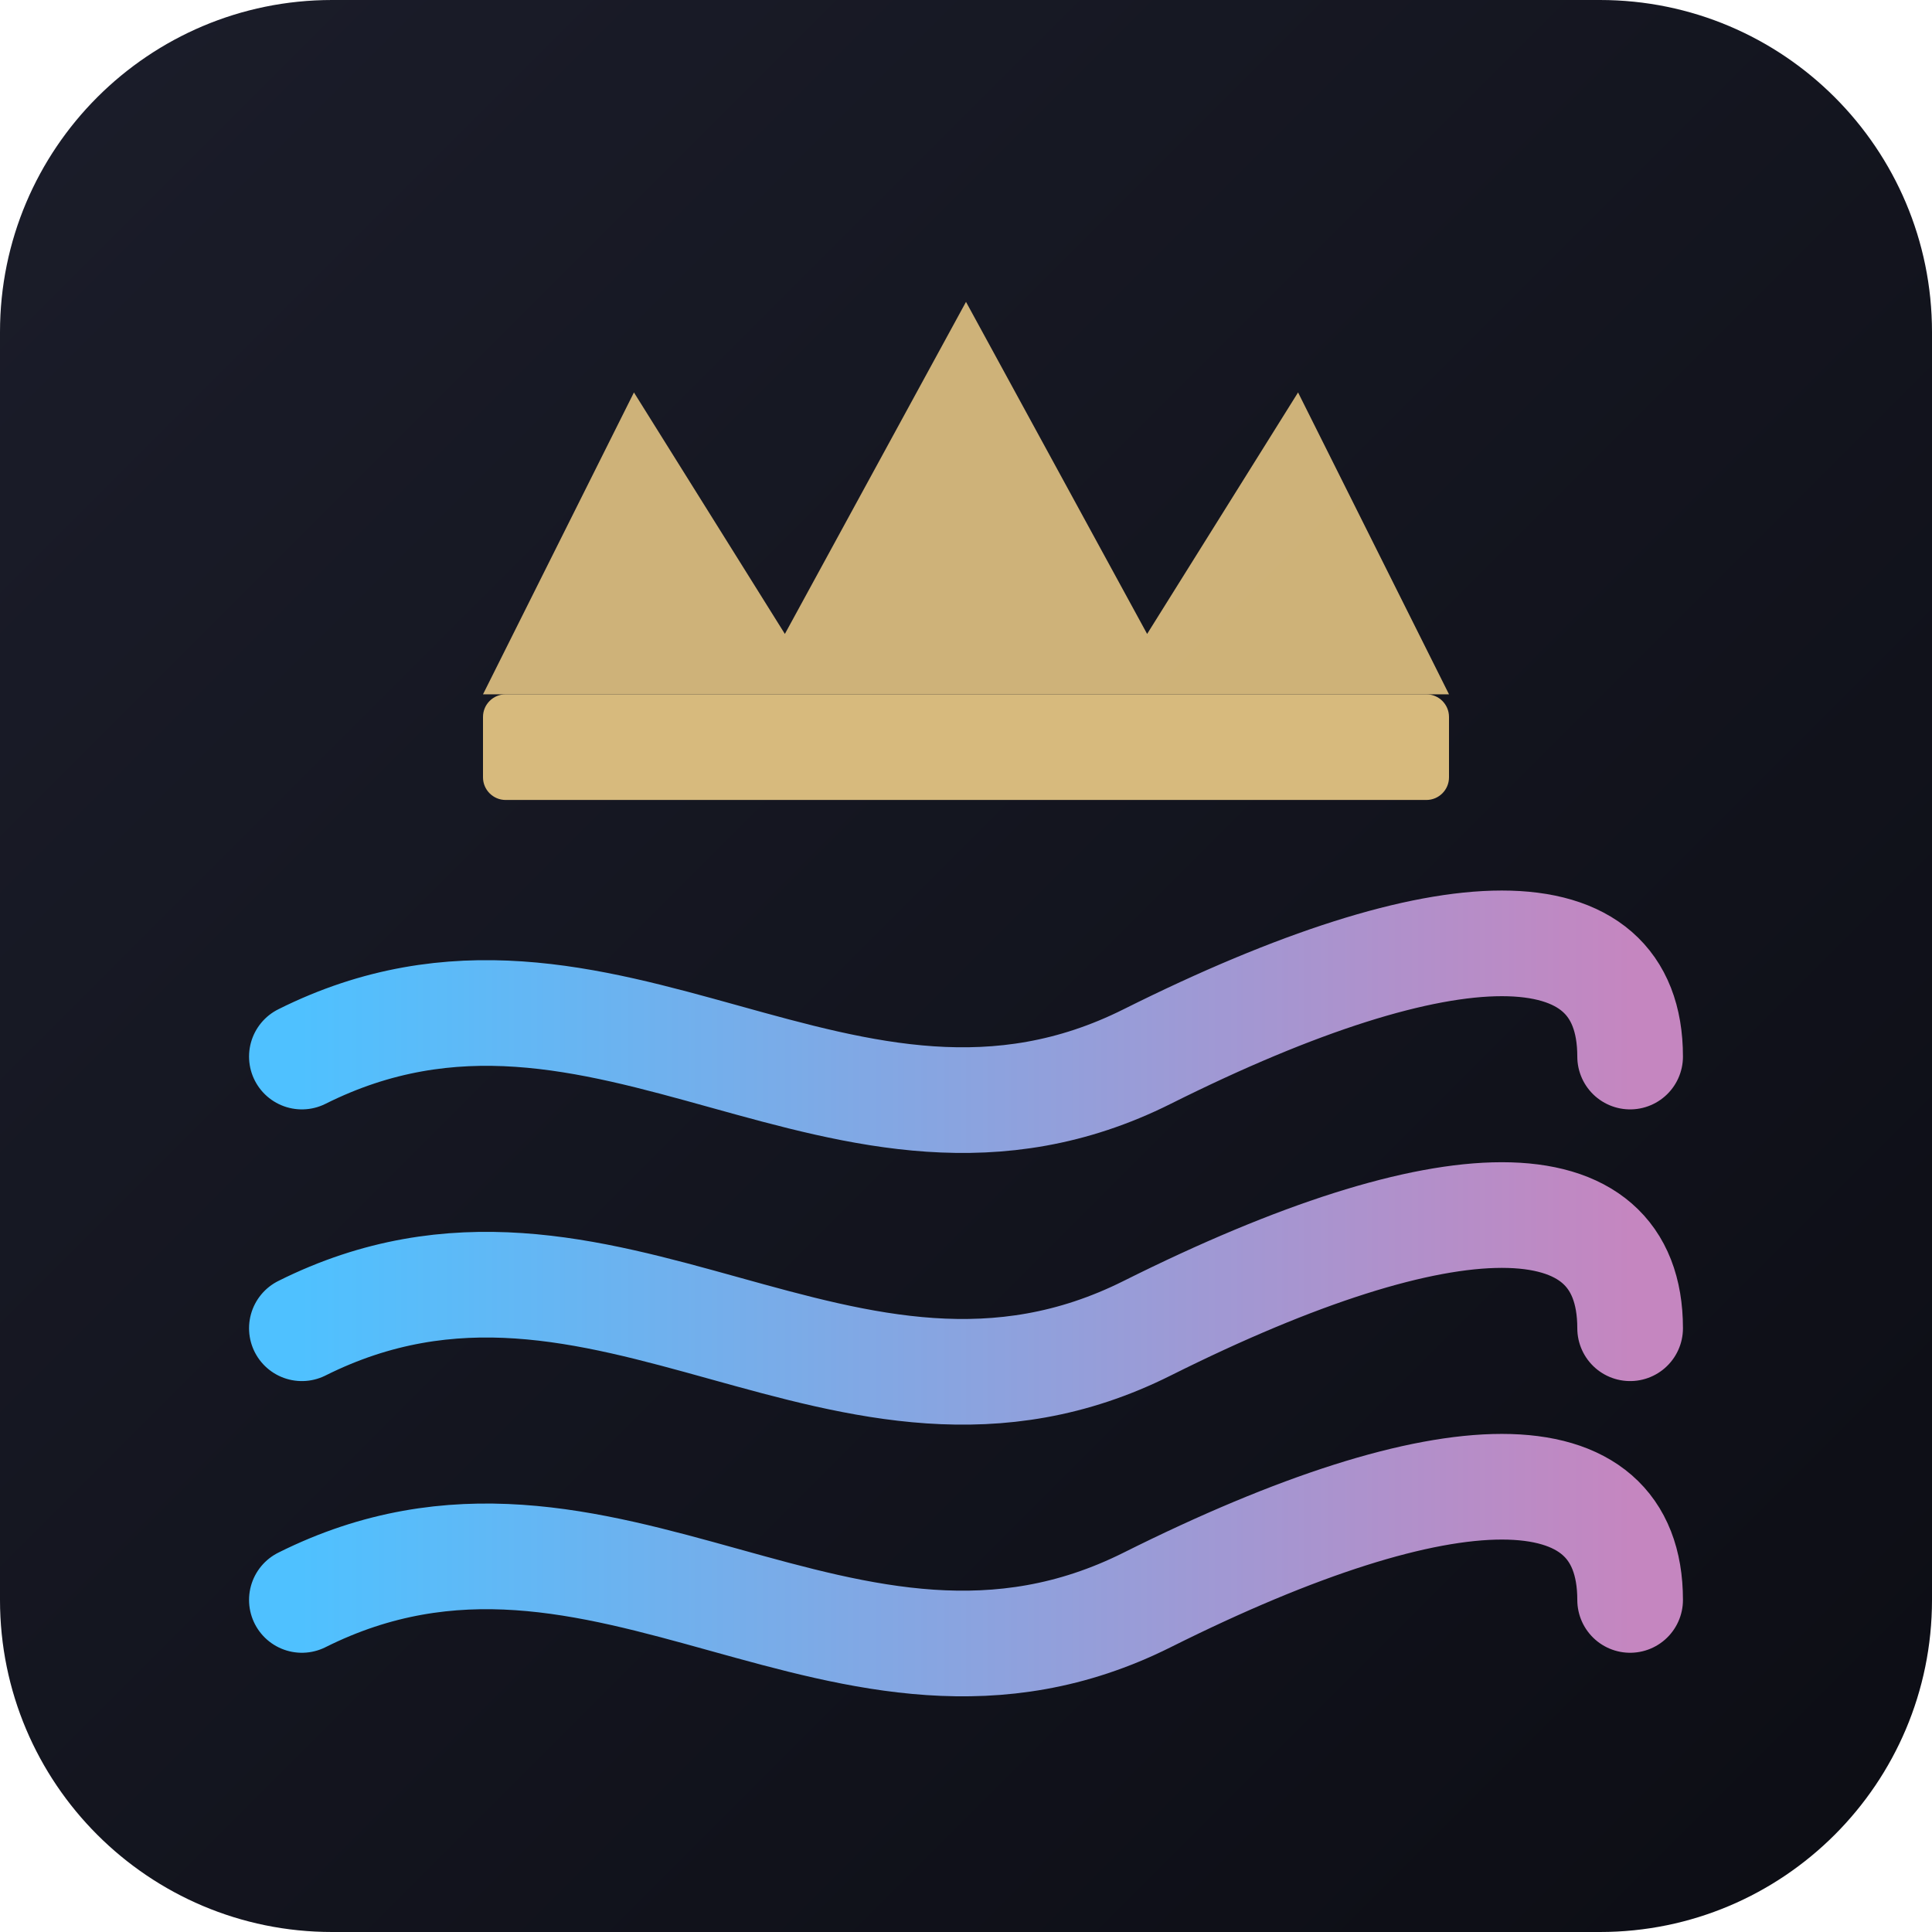
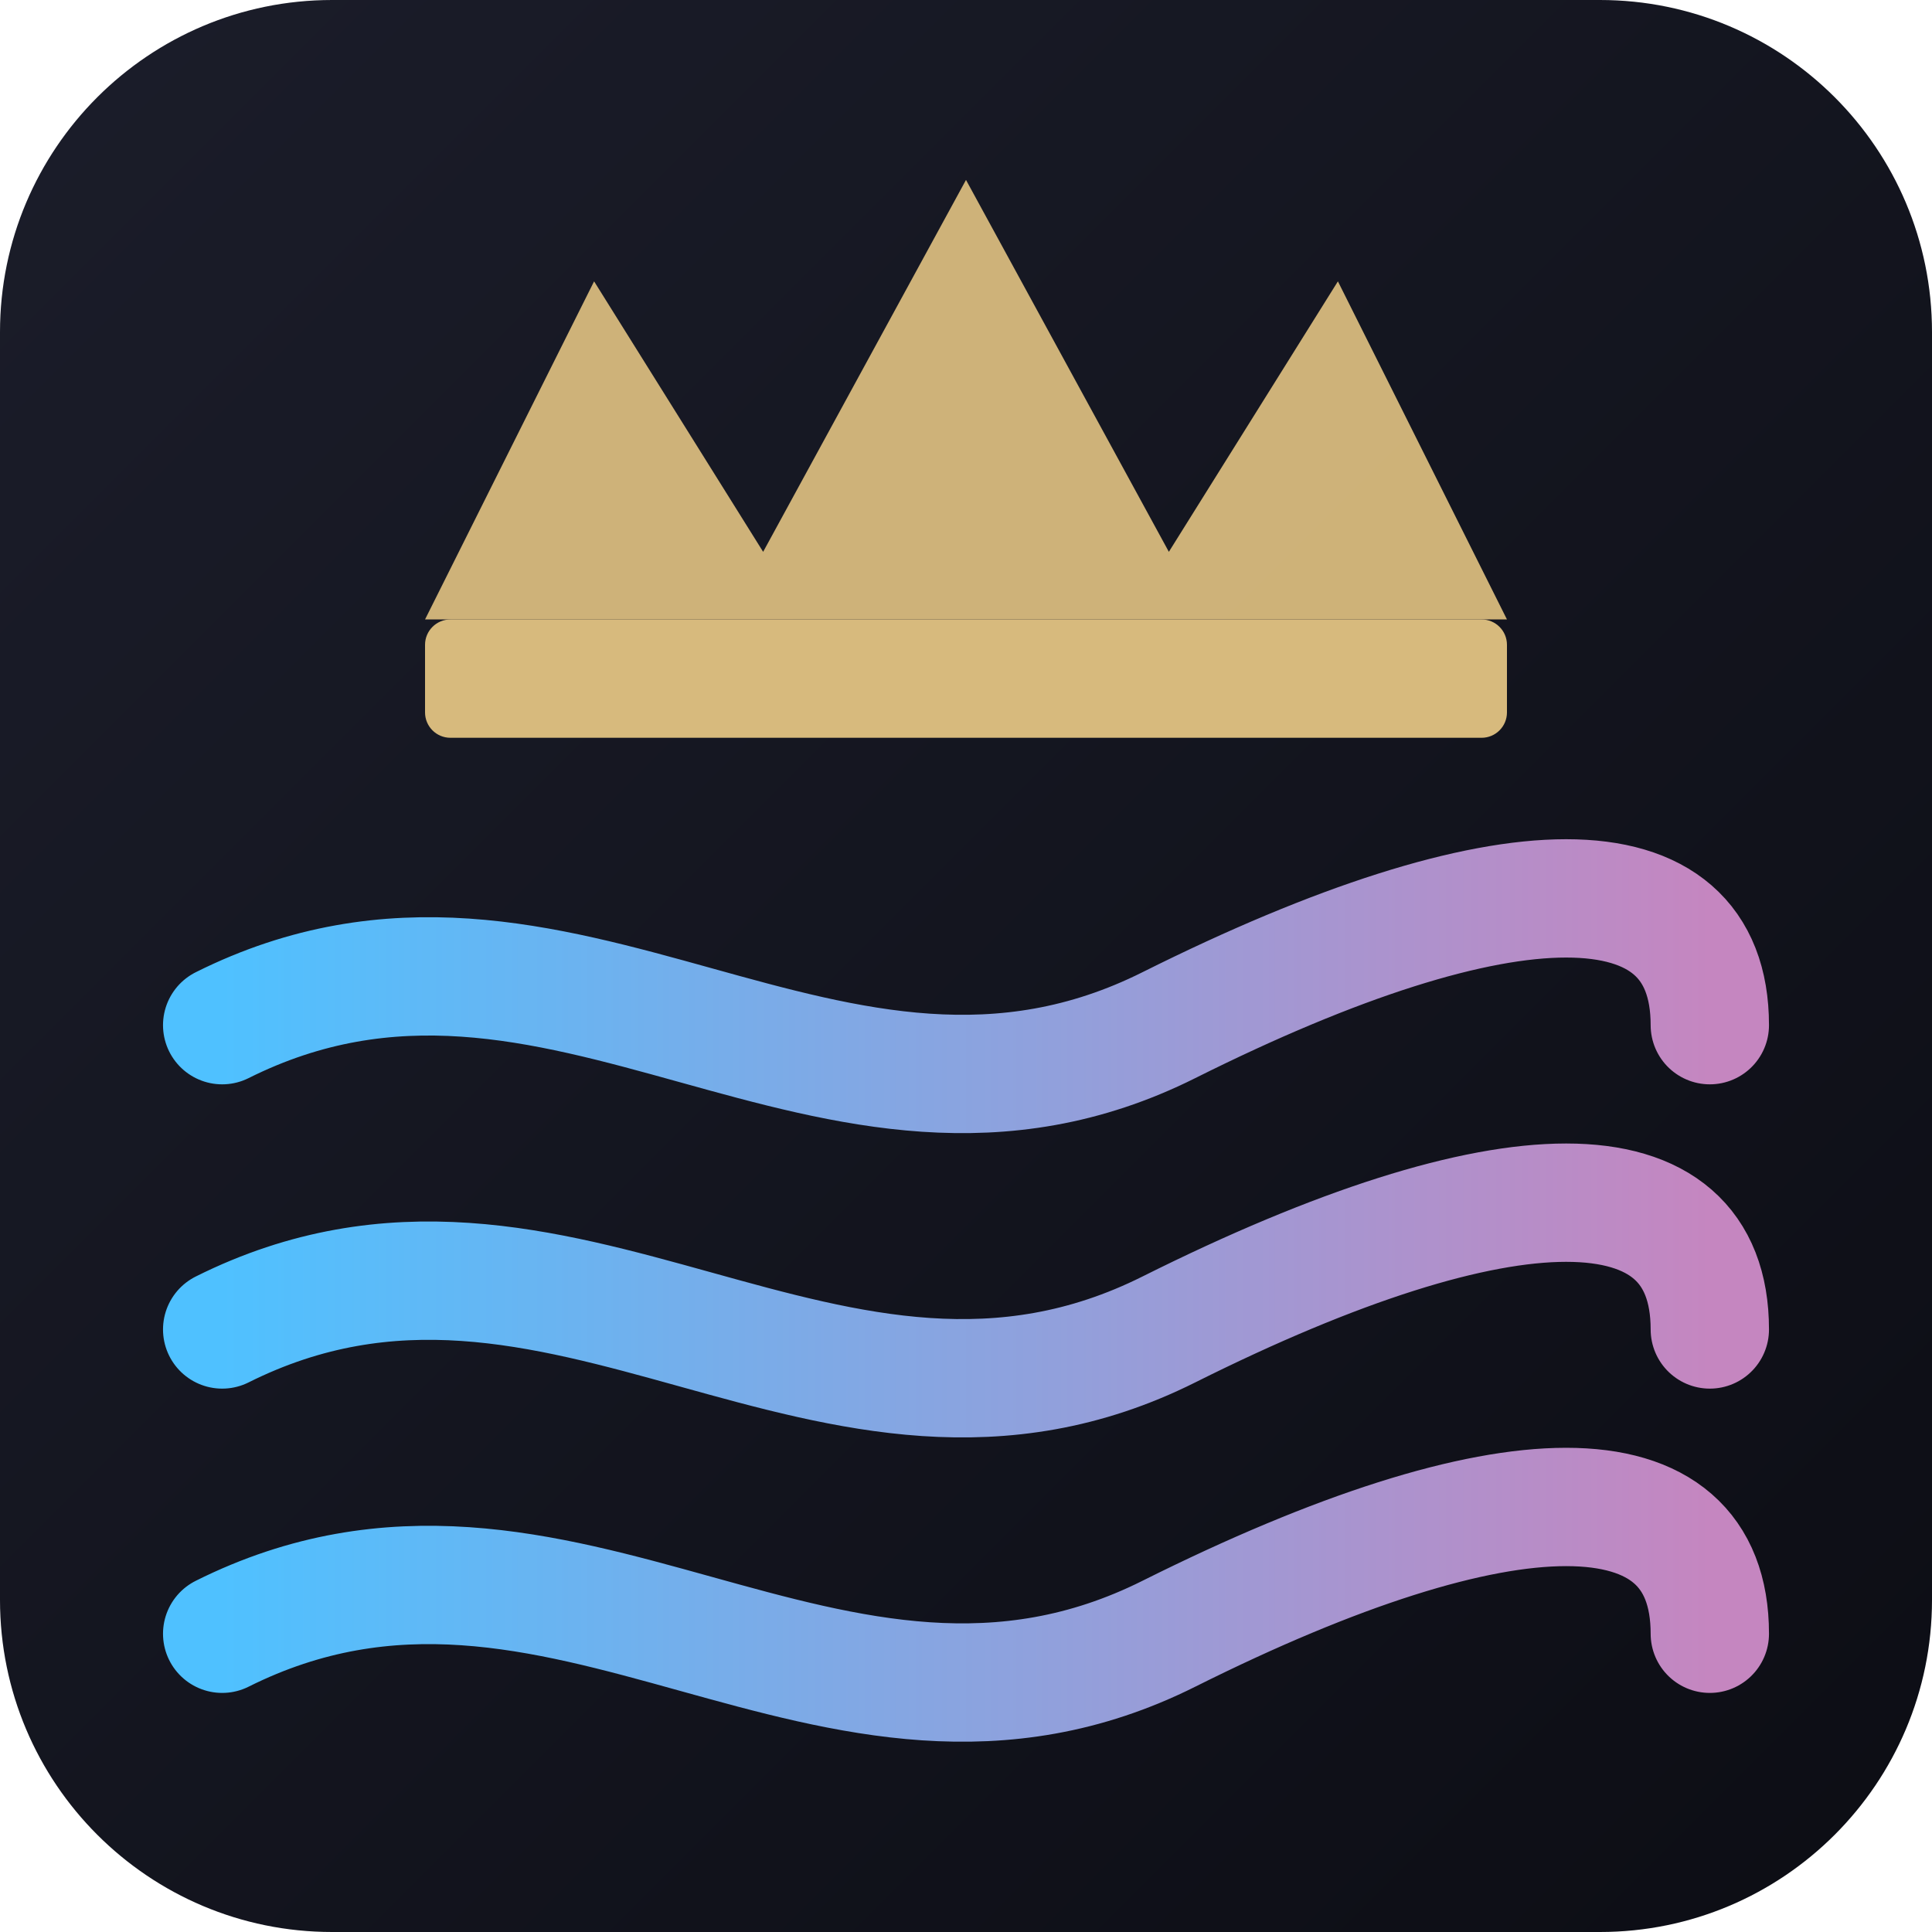
<svg xmlns="http://www.w3.org/2000/svg" viewBox="0 0 256 256" width="256" height="256">
  <defs>
    <linearGradient id="bg" x1="0" y1="0" x2="1" y2="1">
      <stop offset="0" stop-color="#1b1d2a" />
      <stop offset="1" stop-color="#0c0d14" />
    </linearGradient>
    <linearGradient id="stream" x1="0" y1="0" x2="1" y2="0">
      <stop offset="0" stop-color="#4fc1ff" />
      <stop offset="1" stop-color="#c586c0" />
    </linearGradient>
  </defs>
  <rect width="256" height="256" rx="44" fill="url(#bg)" />
-   <path d="M64 92 L84 52 L104 84 L128 40 L152 84 L172 52 L192 92 Z" fill="#d7ba7d" opacity="0.95" />
-   <rect x="64" y="92" width="128" height="14" rx="3" fill="#d7ba7d" />
-   <g fill="none" stroke="url(#stream)" stroke-width="14" stroke-linecap="round">
-     <path d="M40 140 C 80 120, 112 160, 152 140 S 216 120, 216 140" />
-     <path d="M40 176 C 80 156, 112 196, 152 176 S 216 156, 216 176" />
-     <path d="M40 212 C 80 192, 112 232, 152 212 S 216 192, 216 212" />
+   <g transform="translate(128,128) scale(1.12) translate(-128,-133)">
+     <path d="M64 92 L84 52 L104 84 L128 40 L152 84 L172 52 L192 92 Z" fill="#d7ba7d" opacity="0.95" />
+     <rect x="64" y="92" width="128" height="14" rx="3" fill="#d7ba7d" />
+     <g fill="none" stroke="url(#stream)" stroke-width="14" stroke-linecap="round">
+       <path d="M40 140 C 80 120, 112 160, 152 140 S 216 120, 216 140" />
+       <path d="M40 176 C 80 156, 112 196, 152 176 S 216 156, 216 176" />
+       <path d="M40 212 C 80 192, 112 232, 152 212 S 216 192, 216 212" />
+     </g>
  </g>
</svg>
